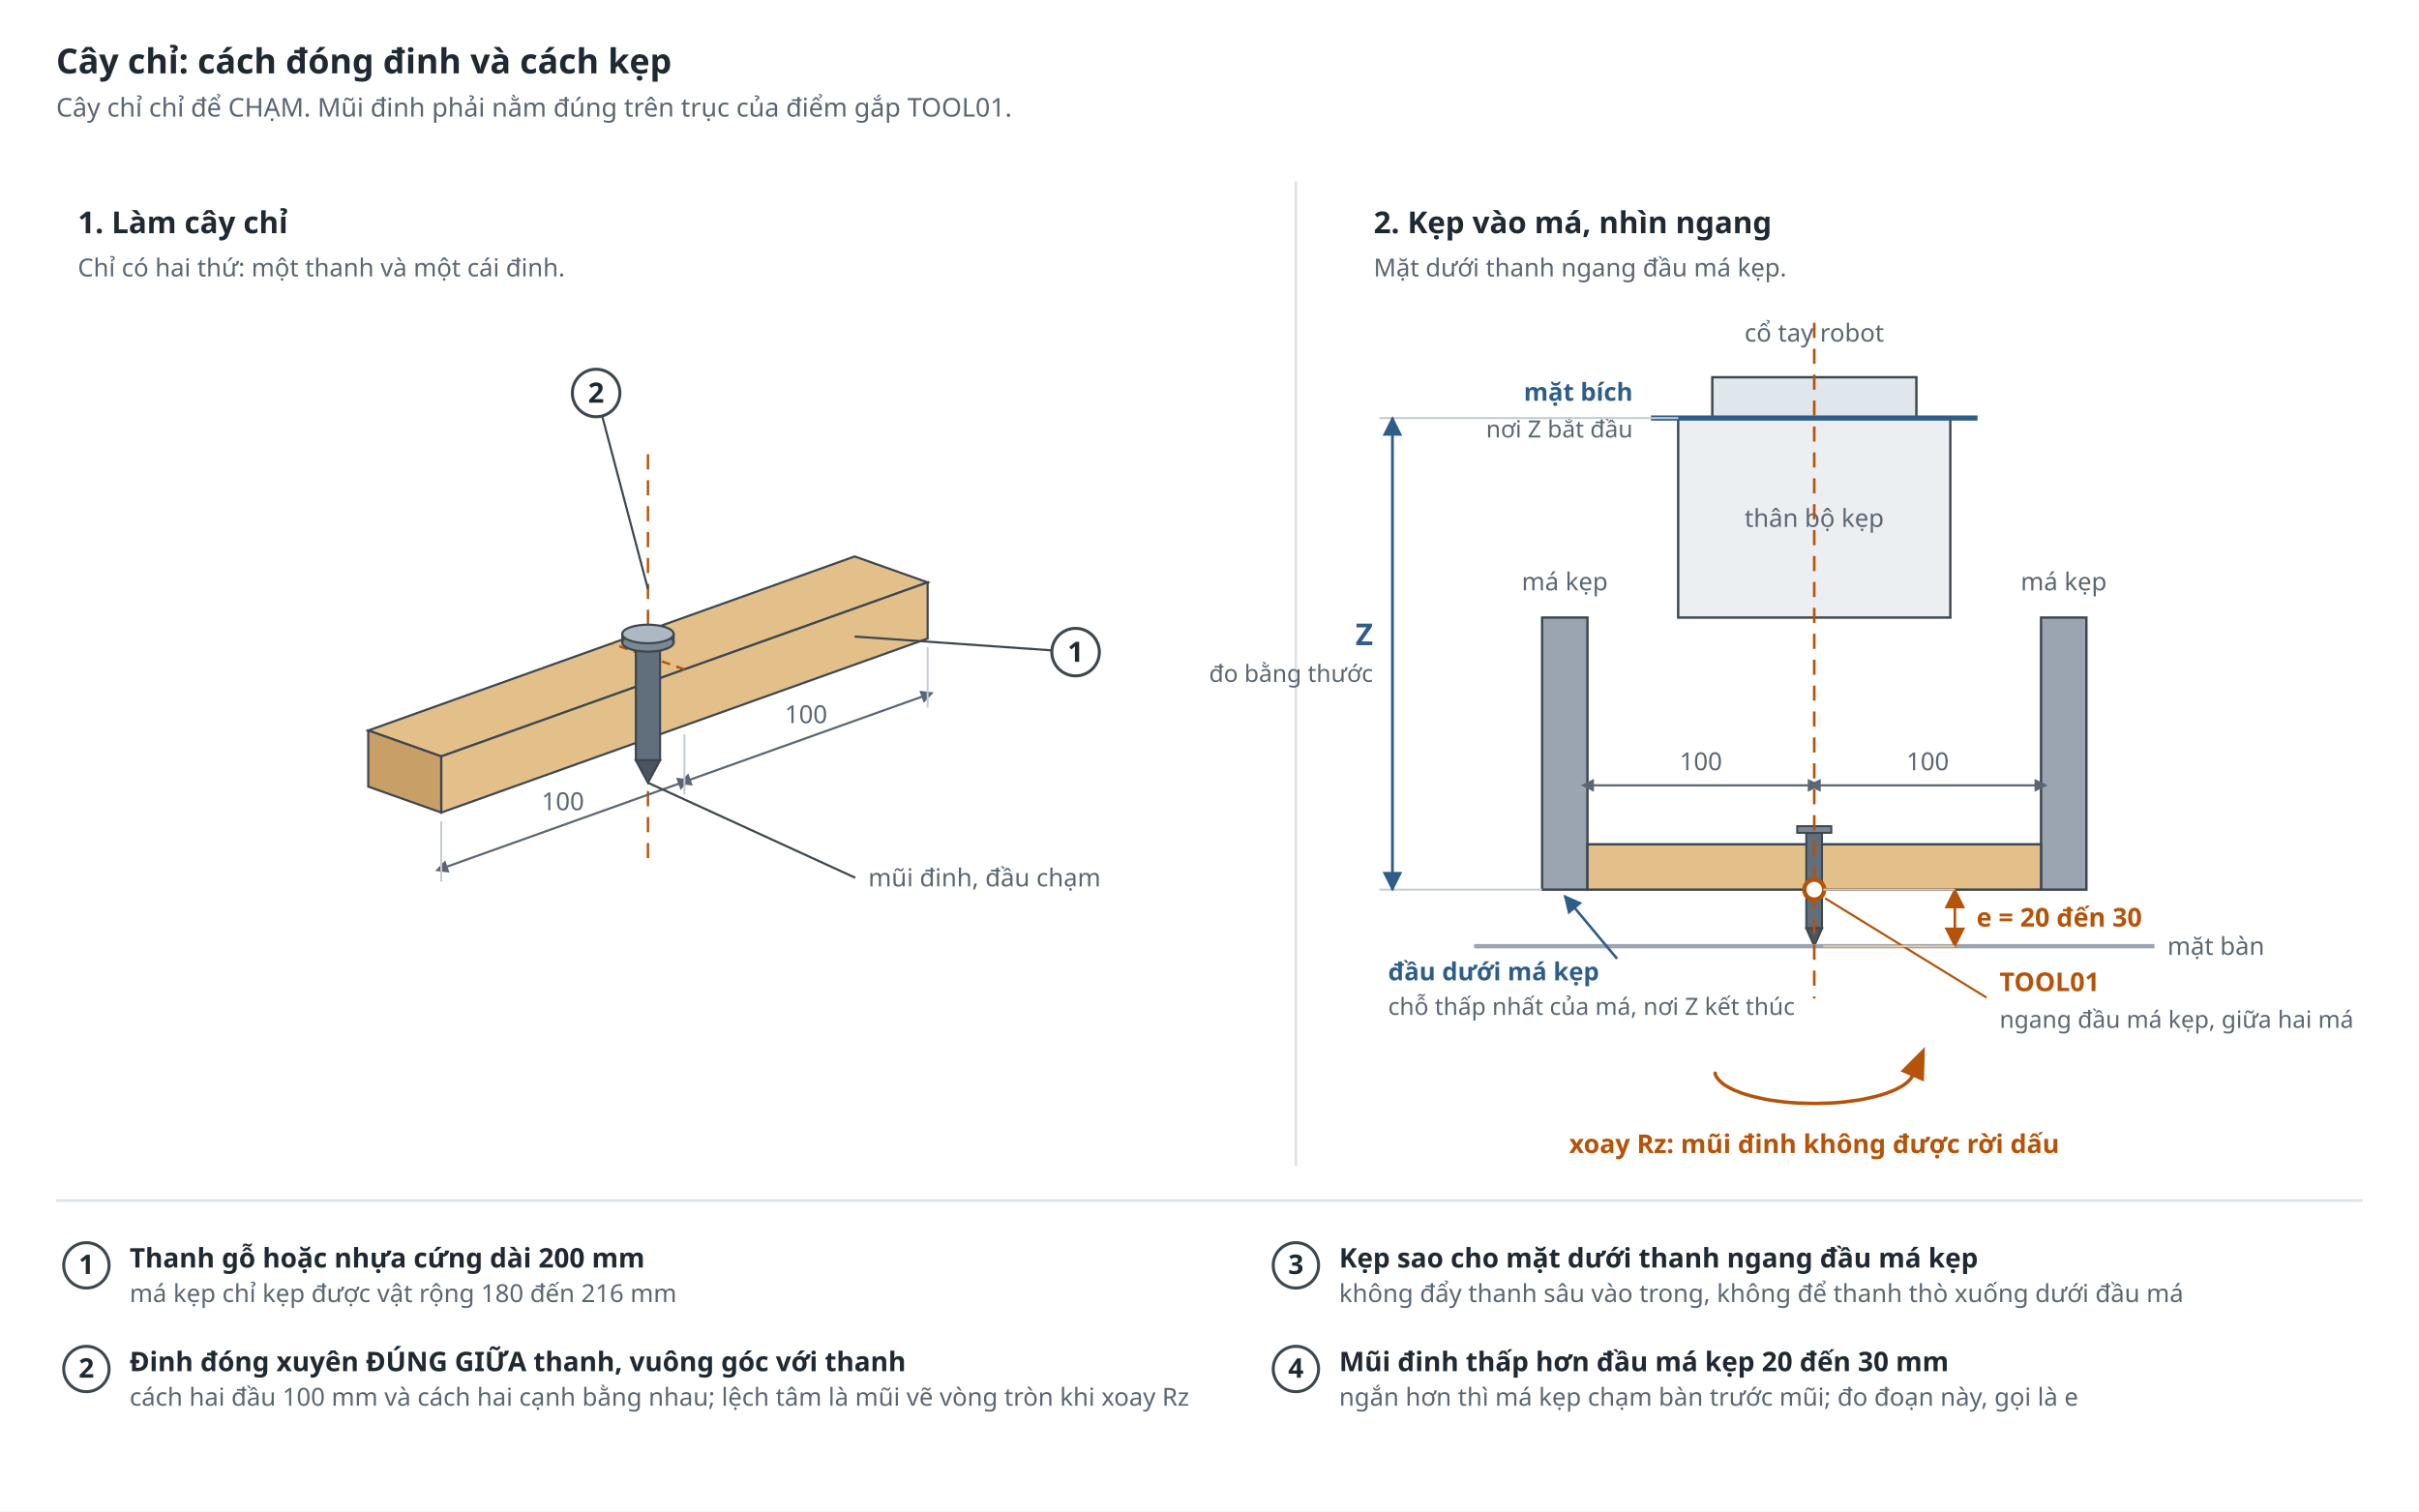
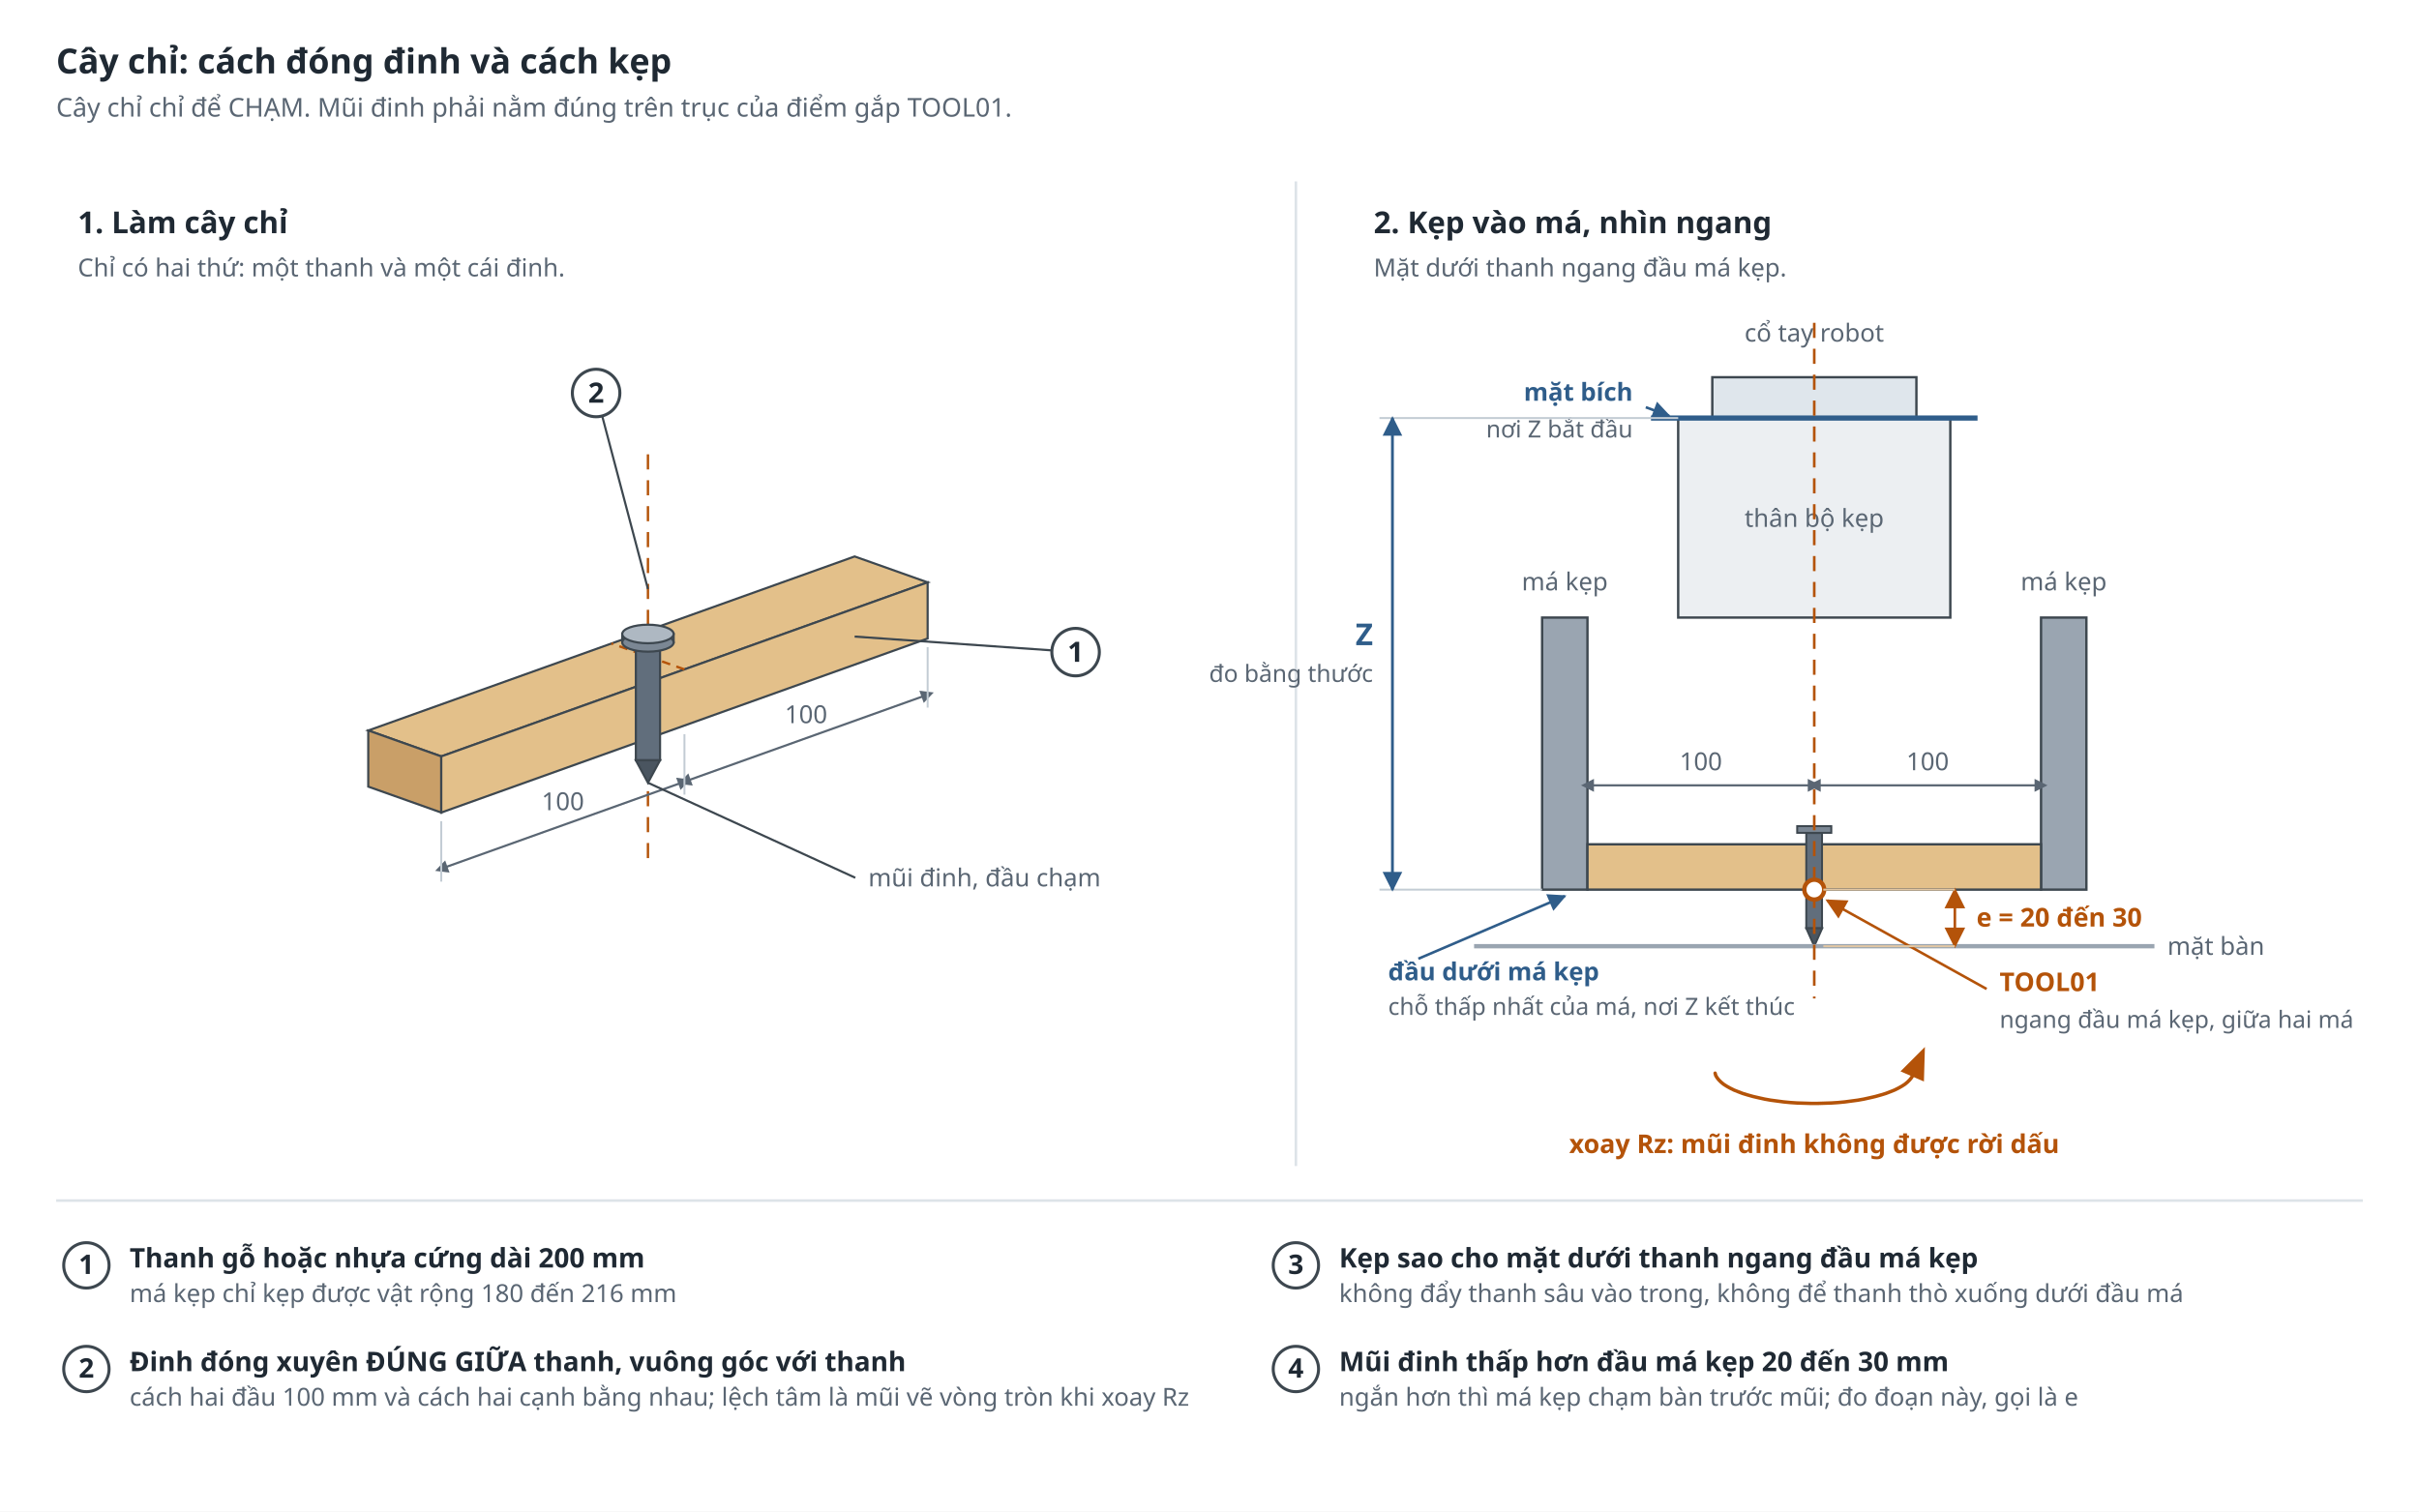
<svg xmlns="http://www.w3.org/2000/svg" viewBox="0 0 1120 700" width="1120" height="700" role="img" aria-label="Cay chi de cham diem: hinh 3D mot thanh dai 200 mm kep giua hai ma kep, mot dinh dong xuyen dung giua thanh va huong thang xuong, mat duoi thanh ngang dau ma kep, mui dinh thap hon dau ma kep 20 den 30 mm; kem hinh chieu canh voi kich thuoc va diem TOOL01 nam tren cung truc voi mui dinh">
  <defs>
    <marker id="d2" viewBox="0 0 10 10" refX="5" refY="5" markerWidth="6" markerHeight="6" orient="auto-start-reverse">
      <path d="M 0 0 L 10 5 L 0 10 z" fill="#5a6673" />
    </marker>
    <marker id="am" viewBox="0 0 10 10" refX="9" refY="5" markerWidth="8" markerHeight="8" orient="auto-start-reverse">
      <path d="M 0 0 L 10 5 L 0 10 z" fill="#b45309" />
    </marker>
    <marker id="ds" viewBox="0 0 10 10" refX="9" refY="5" markerWidth="7" markerHeight="7" orient="auto-start-reverse">
      <path d="M 0 0 L 10 5 L 0 10 z" fill="#2f5d8a" />
    </marker>
  </defs>
  <rect x="0.0" y="0.0" width="1120.0" height="700.0" fill="#ffffff" stroke="#ffffff" stroke-width="0" />
  <g font-family="'Segoe UI',system-ui,sans-serif" fill="#1f2933">
    <text x="26.0" y="34.0" font-size="16" fill="#1f2933" font-weight="700">Cây chỉ: cách đóng đinh và cách kẹp</text>
    <text x="26.0" y="54.0" font-size="12" fill="#5a6673">Cây chỉ chỉ để CHẠM. Mũi đinh phải nằm đúng trên trục của điểm gắp TOOL01.</text>
    <text x="36.0" y="108.0" font-size="14" fill="#1f2933" font-weight="700">1. Làm cây chỉ</text>
    <text x="36.0" y="128.0" font-size="11.5" fill="#5a6673">Chỉ có hai thứ: một thanh và một cái đinh.</text>
    <line x1="300.0" y1="210.4" x2="300.0" y2="400.2" stroke="#b45309" stroke-width="1.1" stroke-dasharray="7 5" />
    <polygon points="204.3,350.3 429.5,269.7 395.7,257.7 170.5,338.3" fill="#e3c08a" stroke="#3d474f" stroke-width="1.0" />
    <polygon points="204.3,376.3 204.3,350.3 170.5,338.3 170.5,364.3" fill="#c99f68" stroke="#3d474f" stroke-width="1.0" />
    <polygon points="204.3,376.3 429.5,295.7 429.5,269.7 204.3,350.3" fill="#e3c08a" stroke="#3d474f" stroke-width="1.0" />
    <line x1="316.9" y1="310.0" x2="283.1" y2="298.0" stroke="#b45309" stroke-width="1.1" stroke-dasharray="4 3" />
    <polygon points="294.4,297.5 305.6,297.5 305.6,352.1 294.4,352.1" fill="#616e7c" stroke="#3d474f" stroke-width="1" />
    <polygon points="294.4,352.1 305.6,352.1 300.0,362.5" fill="#4a5560" stroke="#3d474f" stroke-width="1" />
    <polygon points="288.1,293.6 311.9,293.6 311.9,297.5 288.1,297.5" fill="#7b8794" stroke="#3d474f" stroke-width="1" />
    <ellipse cx="300.0" cy="297.5" rx="11.9" ry="4.3" fill="#7b8794" stroke="#3d474f" stroke-width="1" />
    <ellipse cx="300.0" cy="293.6" rx="11.9" ry="4.3" fill="#aeb8c2" stroke="#3d474f" stroke-width="1" />
    <line x1="204.3" y1="402.3" x2="316.9" y2="362.0" stroke="#5a6673" stroke-width="1" marker-start="url(#d2)" marker-end="url(#d2)" />
    <line x1="316.9" y1="362.0" x2="429.5" y2="321.7" stroke="#5a6673" stroke-width="1" marker-start="url(#d2)" marker-end="url(#d2)" />
    <line x1="204.3" y1="380.3" x2="204.3" y2="408.3" stroke="#c3ccd4" stroke-width="0.9" />
    <line x1="316.9" y1="340.0" x2="316.9" y2="368.0" stroke="#c3ccd4" stroke-width="0.9" />
    <line x1="429.5" y1="299.7" x2="429.5" y2="327.7" stroke="#c3ccd4" stroke-width="0.9" />
    <text x="260.6" y="375.2" font-size="11.5" fill="#5a6673" text-anchor="middle">100</text>
    <text x="373.2" y="334.9" font-size="11.5" fill="#5a6673" text-anchor="middle">100</text>
    <line x1="300.0" y1="362.5" x2="396.0" y2="406.5" stroke="#3d474f" stroke-width="1" />
    <text x="402.0" y="410.5" font-size="11.5" fill="#5a6673">mũi đinh, đầu chạm</text>
    <line x1="487.0" y1="301.2" x2="395.7" y2="294.8" stroke="#3d474f" stroke-width="1" />
    <circle cx="498.0" cy="302.0" r="11" fill="#ffffff" stroke="#3d474f" stroke-width="1.4" />
    <text x="498.0" y="306.5" font-size="13" font-weight="700" text-anchor="middle">1</text>
    <line x1="278.8" y1="192.6" x2="300.0" y2="272.8" stroke="#3d474f" stroke-width="1" />
    <circle cx="276.0" cy="182.0" r="11" fill="#ffffff" stroke="#3d474f" stroke-width="1.4" />
    <text x="276.0" y="186.5" font-size="13" font-weight="700" text-anchor="middle">2</text>
    <line x1="600.0" y1="84.0" x2="600.0" y2="540.0" stroke="#dde3e8" stroke-width="1.2" />
    <text x="636.0" y="108.0" font-size="14" fill="#1f2933" font-weight="700">2. Kẹp vào má, nhìn ngang</text>
    <text x="636.0" y="128.0" font-size="11.5" fill="#5a6673">Mặt dưới thanh ngang đầu má kẹp.</text>
    <rect x="714.0" y="286.0" width="21.0" height="126.0" fill="#9aa5b1" stroke="#3d474f" stroke-width="1.1" />
    <rect x="945.0" y="286.0" width="21.0" height="126.0" fill="#9aa5b1" stroke="#3d474f" stroke-width="1.1" />
    <rect x="777.0" y="193.6" width="126.0" height="92.4" fill="#eceff2" stroke="#3d474f" stroke-width="1.1" />
    <rect x="792.8" y="174.7" width="94.5" height="18.9" fill="#dfe6ec" stroke="#3d474f" stroke-width="1.1" />
    <text x="840.0" y="158.2" font-size="11.5" fill="#5a6673" text-anchor="middle">cổ tay robot</text>
    <line x1="764.4" y1="193.6" x2="915.6" y2="193.6" stroke="#2f5d8a" stroke-width="2.4" />
+     <line x1="762.0" y1="188.6" x2="772.8" y2="192.6" stroke="#2f5d8a" stroke-width="1.2" marker-end="url(#ds)" />
    <text x="756.0" y="185.6" font-size="11.5" fill="#2f5d8a" font-weight="600" text-anchor="end">mặt bích</text>
    <text x="756.0" y="202.6" font-size="11" fill="#5a6673" text-anchor="end">nơi Z bắt đầu</text>
    <text x="840.0" y="244.0" font-size="11.5" fill="#5a6673" text-anchor="middle">thân bộ kẹp</text>
    <text x="724.5" y="273.4" font-size="11.5" fill="#5a6673" text-anchor="middle">má kẹp</text>
    <text x="955.5" y="273.4" font-size="11.5" fill="#5a6673" text-anchor="middle">má kẹp</text>
    <rect x="735.0" y="391.0" width="210.0" height="21.0" fill="#e3c08a" stroke="#3d474f" stroke-width="1.1" />
    <rect x="836.3" y="385.8" width="7.3" height="44.1" fill="#616e7c" stroke="#3d474f" stroke-width="0.9" />
    <polygon points="836.3,429.9 843.7,429.9 840.0,438.2" fill="#4a5560" stroke="#3d474f" stroke-width="0.9" />
    <rect x="832.1" y="382.6" width="15.8" height="3.1" fill="#7b8794" stroke="#3d474f" stroke-width="0.9" />
    <line x1="682.5" y1="438.2" x2="997.5" y2="438.2" stroke="#9aa5b1" stroke-width="2.0" />
    <text x="1003.5" y="442.2" font-size="11.5" fill="#5a6673">mặt bàn</text>
    <line x1="840.0" y1="149.5" x2="840.0" y2="462.4" stroke="#b45309" stroke-width="1.2" stroke-dasharray="7 5" />
    <circle cx="840.0" cy="412.0" r="4.6" fill="#ffffff" stroke="#b45309" stroke-width="2" />
-     <line x1="845.0" y1="416.0" x2="919.8" y2="462.0" stroke="#b45309" stroke-width="1" />
+     <line x1="919.8" y1="458.0" x2="846.0" y2="417.0" stroke="#b45309" stroke-width="1.2" marker-end="url(#am)" />
    <text x="925.8" y="459.0" font-size="12" fill="#b45309" font-weight="700">TOOL01</text>
    <text x="925.8" y="476.0" font-size="11" fill="#5a6673">ngang đầu má kẹp, giữa hai má</text>
    <line x1="777.0" y1="193.6" x2="638.7" y2="193.6" stroke="#c3ccd4" stroke-width="0.9" />
    <line x1="714.0" y1="412.0" x2="638.7" y2="412.0" stroke="#c3ccd4" stroke-width="0.9" />
    <line x1="644.7" y1="193.6" x2="644.7" y2="412.0" stroke="#2f5d8a" stroke-width="1.3" marker-start="url(#ds)" marker-end="url(#ds)" />
    <text x="635.7" y="298.8" font-size="14" fill="#2f5d8a" font-weight="700" text-anchor="end">Z</text>
    <text x="635.7" y="315.8" font-size="11" fill="#5a6673" text-anchor="end">đo bằng thước</text>
-     <line x1="748.7" y1="444.0" x2="724.5" y2="415.0" stroke="#2f5d8a" stroke-width="1.2" marker-end="url(#ds)" />
+     <line x1="656.7" y1="444.0" x2="724.5" y2="415.0" stroke="#2f5d8a" stroke-width="1.2" marker-end="url(#ds)" />
    <text x="642.7" y="454.0" font-size="11.5" fill="#2f5d8a" font-weight="600">đầu dưới má kẹp</text>
    <text x="642.7" y="470.0" font-size="11" fill="#5a6673">chỗ thấp nhất của má, nơi Z kết thúc</text>
    <line x1="735.0" y1="363.7" x2="840.0" y2="363.7" stroke="#5a6673" stroke-width="1" marker-start="url(#d2)" marker-end="url(#d2)" />
    <line x1="840.0" y1="363.7" x2="945.0" y2="363.7" stroke="#5a6673" stroke-width="1" marker-start="url(#d2)" marker-end="url(#d2)" />
    <text x="787.5" y="356.7" font-size="11.5" fill="#5a6673" text-anchor="middle">100</text>
    <text x="892.5" y="356.7" font-size="11.5" fill="#5a6673" text-anchor="middle">100</text>
    <line x1="905.1" y1="412.0" x2="905.1" y2="438.2" stroke="#b45309" stroke-width="1.2" marker-start="url(#am)" marker-end="url(#am)" />
    <line x1="844.2" y1="412.0" x2="905.1" y2="412.0" stroke="#e2c7a3" stroke-width="0.9" />
    <line x1="844.2" y1="438.2" x2="905.1" y2="438.2" stroke="#e2c7a3" stroke-width="0.9" />
    <text x="915.1" y="429.1" font-size="12" fill="#b45309" font-weight="600">e = 20 đến 30</text>
    <polyline points="794.1,497.0 794.4,498.1 795.0,499.1 795.8,500.1 796.8,501.1 798.0,502.1 799.4,503.0 801.0,503.9 802.8,504.8 804.8,505.6 806.9,506.4 809.2,507.1 811.7,507.8 814.3,508.4 817.0,509.0 819.8,509.5 822.8,509.9 825.8,510.3 828.9,510.6 832.0,510.8 835.2,510.9 838.4,511.0 841.6,511.0 844.8,510.9 848.0,510.8 851.1,510.6 854.2,510.3 857.2,509.9 860.2,509.5 863.0,509.0 865.7,508.4 868.3,507.8 870.8,507.1 873.1,506.4 875.2,505.6 877.2,504.8 879.0,503.9 880.6,503.0 882.0,502.1 883.2,501.1 884.2,500.1 885.0,499.1 885.6,498.1" fill="none" stroke="#b45309" stroke-width="1.6" stroke-linecap="round" />
    <polygon points="890.7,486.1 890.3,500.1 880.8,496.0" fill="#b45309" stroke="#b45309" stroke-width="1" />
    <text x="840.0" y="534.0" font-size="12" fill="#b45309" font-weight="600" text-anchor="middle">xoay Rz: mũi đinh không được rời dấu</text>
    <line x1="26.0" y1="556.0" x2="1094.0" y2="556.0" stroke="#dde3e8" stroke-width="1.2" />
    <circle cx="40" cy="586" r="10.5" fill="none" stroke="#3d474f" stroke-width="1.4" />
    <text x="40" y="590" font-size="12.5" font-weight="700" text-anchor="middle">1</text>
    <text x="60.0" y="587.0" font-size="12.5" fill="#1f2933" font-weight="600">Thanh gỗ hoặc nhựa cứng dài 200 mm</text>
    <text x="60.0" y="603.0" font-size="11.5" fill="#5a6673">má kẹp chỉ kẹp được vật rộng 180 đến 216 mm</text>
    <circle cx="40" cy="634" r="10.5" fill="none" stroke="#3d474f" stroke-width="1.4" />
    <text x="40" y="638" font-size="12.5" font-weight="700" text-anchor="middle">2</text>
    <text x="60.0" y="635.0" font-size="12.5" fill="#1f2933" font-weight="600">Đinh đóng xuyên ĐÚNG GIỮA thanh, vuông góc với thanh</text>
    <text x="60.0" y="651.0" font-size="11.5" fill="#5a6673">cách hai đầu 100 mm và cách hai cạnh bằng nhau; lệch tâm là mũi vẽ vòng tròn khi xoay Rz</text>
    <circle cx="600" cy="586" r="10.5" fill="none" stroke="#3d474f" stroke-width="1.4" />
    <text x="600" y="590" font-size="12.5" font-weight="700" text-anchor="middle">3</text>
    <text x="620.0" y="587.0" font-size="12.5" fill="#1f2933" font-weight="600">Kẹp sao cho mặt dưới thanh ngang đầu má kẹp</text>
    <text x="620.0" y="603.0" font-size="11.5" fill="#5a6673">không đẩy thanh sâu vào trong, không để thanh thò xuống dưới đầu má</text>
    <circle cx="600" cy="634" r="10.5" fill="none" stroke="#3d474f" stroke-width="1.4" />
    <text x="600" y="638" font-size="12.5" font-weight="700" text-anchor="middle">4</text>
    <text x="620.0" y="635.0" font-size="12.5" fill="#1f2933" font-weight="600">Mũi đinh thấp hơn đầu má kẹp 20 đến 30 mm</text>
    <text x="620.0" y="651.0" font-size="11.5" fill="#5a6673">ngắn hơn thì má kẹp chạm bàn trước mũi; đo đoạn này, gọi là e</text>
  </g>
</svg>
